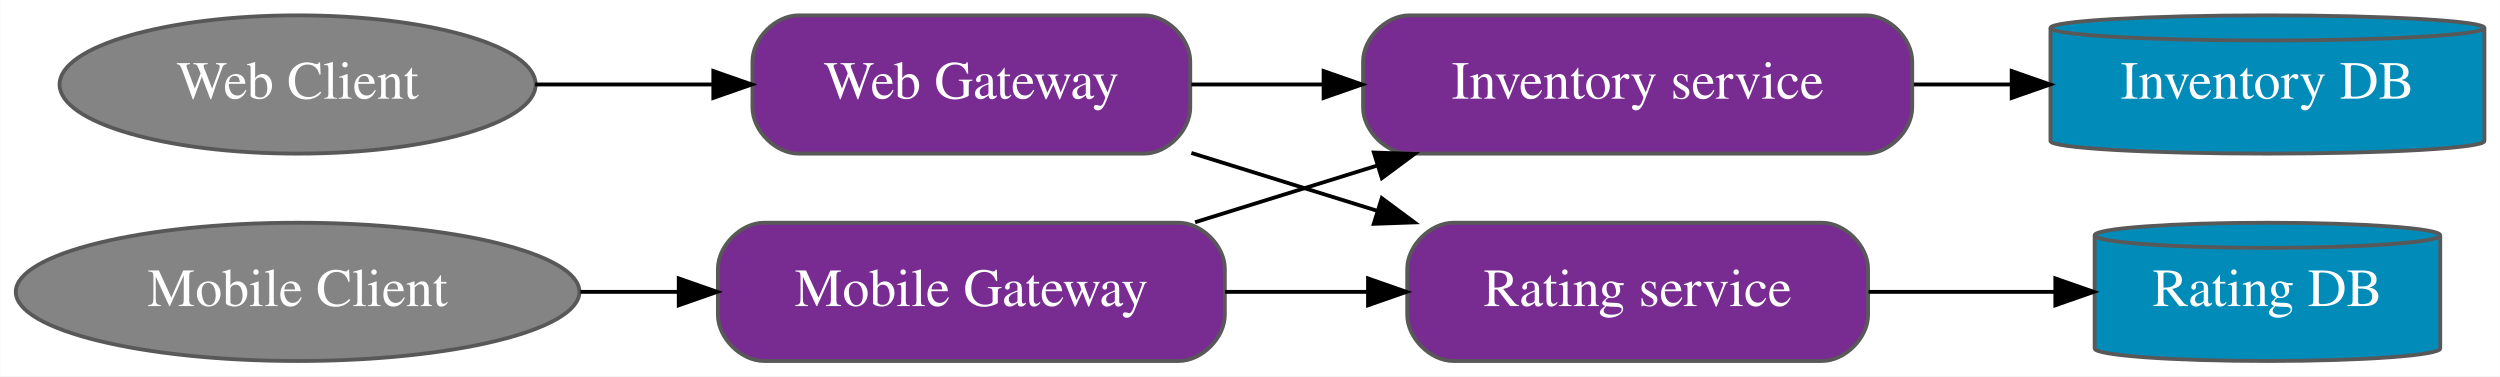
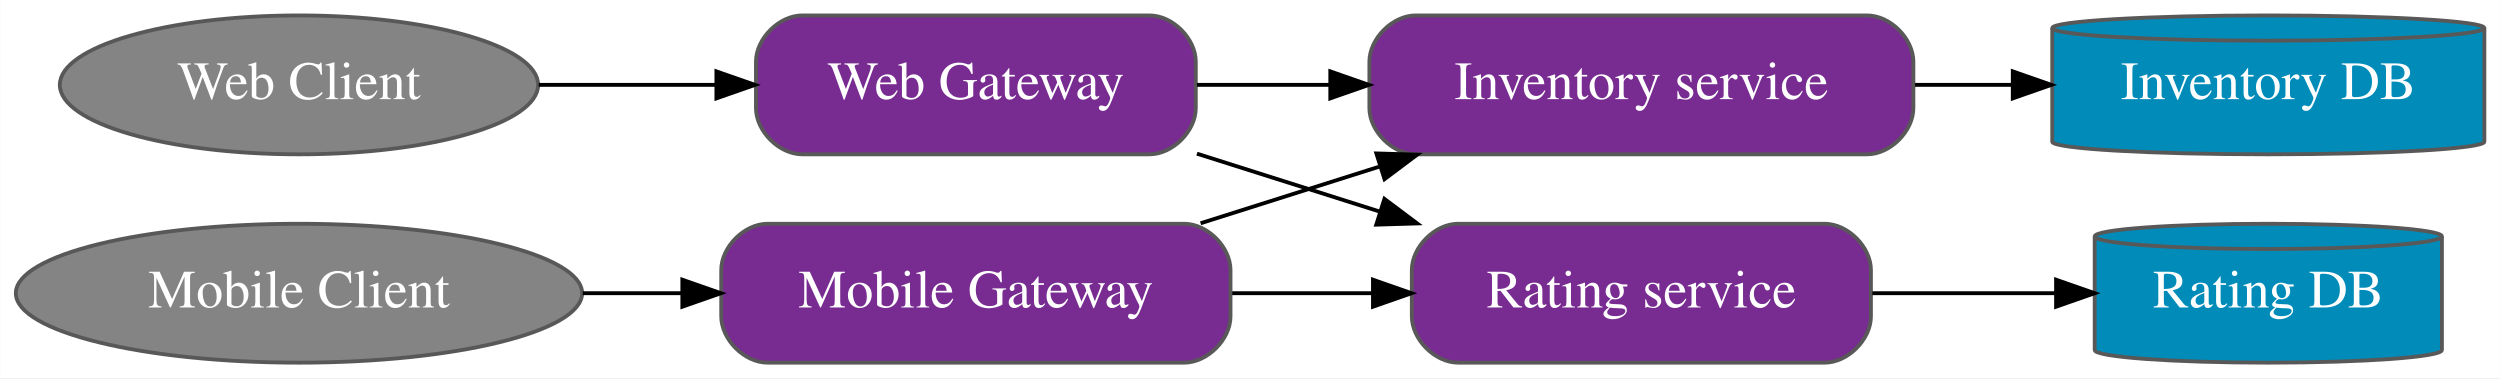
- <svg xmlns="http://www.w3.org/2000/svg" width="651pt" height="98pt" viewBox="0.00 0.00 650.89 98.00">
+ <svg xmlns="http://www.w3.org/2000/svg" width="648pt" height="98pt" viewBox="0.00 0.00 647.89 98.00">
  <g id="graph0" class="graph" transform="scale(1 1) rotate(0) translate(4 94)">
-     <polygon fill="#ffffff" stroke="transparent" points="-4,4 -4,-94 646.887,-94 646.887,4 -4,4" />
+     <polygon fill="white" stroke="transparent" points="-4,4 -4,-94 643.89,-94 643.89,4 -4,4" />
    <g id="node1" class="node">
-       <ellipse fill="#848484" stroke="#585858" cx="73.444" cy="-72" rx="61.99" ry="18" />
-       <text text-anchor="middle" x="73.444" y="-68.3" font-family="Times,serif" font-size="14.00" fill="#ffffff">Web Client</text>
+       <ellipse fill="#848484" stroke="#585858" cx="73.44" cy="-72" rx="61.99" ry="18" />
+       <text text-anchor="middle" x="73.44" y="-68.3" font-family="Times,serif" font-size="14.00" fill="white">Web Client</text>
    </g>
    <g id="node3" class="node">
-       <path fill="#782b90" stroke="#585858" d="M293.887,-90C293.887,-90 203.887,-90 203.887,-90 197.887,-90 191.887,-84 191.887,-78 191.887,-78 191.887,-66 191.887,-66 191.887,-60 197.887,-54 203.887,-54 203.887,-54 293.887,-54 293.887,-54 299.887,-54 305.887,-60 305.887,-66 305.887,-66 305.887,-78 305.887,-78 305.887,-84 299.887,-90 293.887,-90" />
-       <text text-anchor="middle" x="248.887" y="-68.3" font-family="Times,serif" font-size="14.00" fill="#ffffff">Web Gateway</text>
+       <path fill="#782b90" stroke="#585858" d="M293.89,-90C293.89,-90 203.89,-90 203.89,-90 197.89,-90 191.89,-84 191.89,-78 191.89,-78 191.89,-66 191.89,-66 191.89,-60 197.89,-54 203.89,-54 203.89,-54 293.89,-54 293.89,-54 299.89,-54 305.89,-60 305.89,-66 305.89,-66 305.89,-78 305.89,-78 305.89,-84 299.89,-90 293.89,-90" />
+       <text text-anchor="middle" x="248.89" y="-68.3" font-family="Times,serif" font-size="14.00" fill="white">Web Gateway</text>
    </g>
    <g id="edge1" class="edge">
-       <path fill="none" stroke="#000000" d="M135.298,-72C150.208,-72 166.212,-72 181.365,-72" />
-       <polygon fill="#000000" stroke="#000000" points="181.696,-75.5 191.696,-72 181.696,-68.5 181.696,-75.5" />
+       <path fill="none" stroke="black" d="M135.59,-72C150.41,-72 166.32,-72 181.38,-72" />
+       <polygon fill="black" stroke="black" points="181.64,-75.5 191.64,-72 181.64,-68.5 181.64,-75.5" />
    </g>
    <g id="node2" class="node">
-       <ellipse fill="#848484" stroke="#585858" cx="73.444" cy="-18" rx="73.387" ry="18" />
-       <text text-anchor="middle" x="73.444" y="-14.3" font-family="Times,serif" font-size="14.00" fill="#ffffff">Mobile Client</text>
+       <ellipse fill="#848484" stroke="#585858" cx="73.44" cy="-18" rx="73.39" ry="18" />
+       <text text-anchor="middle" x="73.44" y="-14.3" font-family="Times,serif" font-size="14.00" fill="white">Mobile Client</text>
    </g>
    <g id="node4" class="node">
-       <path fill="#782b90" stroke="#585858" d="M302.887,-36C302.887,-36 194.887,-36 194.887,-36 188.887,-36 182.887,-30 182.887,-24 182.887,-24 182.887,-12 182.887,-12 182.887,-6 188.887,0 194.887,0 194.887,0 302.887,0 302.887,0 308.887,0 314.887,-6 314.887,-12 314.887,-12 314.887,-24 314.887,-24 314.887,-30 308.887,-36 302.887,-36" />
-       <text text-anchor="middle" x="248.887" y="-14.3" font-family="Times,serif" font-size="14.00" fill="#ffffff">Mobile Gateway</text>
+       <path fill="#782b90" stroke="#585858" d="M302.89,-36C302.89,-36 194.89,-36 194.89,-36 188.89,-36 182.89,-30 182.89,-24 182.89,-24 182.89,-12 182.89,-12 182.89,-6 188.89,0 194.89,0 194.89,0 302.89,0 302.89,0 308.89,0 314.89,-6 314.89,-12 314.89,-12 314.89,-24 314.89,-24 314.89,-30 308.89,-36 302.89,-36" />
+       <text text-anchor="middle" x="248.89" y="-14.3" font-family="Times,serif" font-size="14.00" fill="white">Mobile Gateway</text>
    </g>
    <g id="edge2" class="edge">
-       <path fill="none" stroke="#000000" d="M147.085,-18C155.485,-18 164.062,-18 172.496,-18" />
-       <polygon fill="#000000" stroke="#000000" points="172.693,-21.5 182.693,-18 172.693,-14.5 172.693,-21.5" />
+       <path fill="none" stroke="black" d="M146.99,-18C155.44,-18 164.07,-18 172.56,-18" />
+       <polygon fill="black" stroke="black" points="172.81,-21.5 182.81,-18 172.81,-14.5 172.81,-21.5" />
    </g>
    <g id="node5" class="node">
-       <path fill="#782b90" stroke="#585858" d="M481.887,-90C481.887,-90 362.887,-90 362.887,-90 356.887,-90 350.887,-84 350.887,-78 350.887,-78 350.887,-66 350.887,-66 350.887,-60 356.887,-54 362.887,-54 362.887,-54 481.887,-54 481.887,-54 487.887,-54 493.887,-60 493.887,-66 493.887,-66 493.887,-78 493.887,-78 493.887,-84 487.887,-90 481.887,-90" />
-       <text text-anchor="middle" x="422.387" y="-68.3" font-family="Times,serif" font-size="14.00" fill="#ffffff">Inventory service</text>
+       <path fill="#782b90" stroke="#585858" d="M479.89,-90C479.89,-90 362.89,-90 362.89,-90 356.89,-90 350.89,-84 350.89,-78 350.89,-78 350.89,-66 350.89,-66 350.89,-60 356.89,-54 362.89,-54 362.89,-54 479.89,-54 479.89,-54 485.89,-54 491.89,-60 491.89,-66 491.89,-66 491.89,-78 491.89,-78 491.89,-84 485.89,-90 479.89,-90" />
+       <text text-anchor="middle" x="421.39" y="-68.3" font-family="Times,serif" font-size="14.00" fill="white">Inventory service</text>
    </g>
    <g id="edge4" class="edge">
-       <path fill="none" stroke="#000000" d="M306.178,-72C317.171,-72 328.881,-72 340.475,-72" />
-       <polygon fill="#000000" stroke="#000000" points="340.613,-75.5 350.613,-72 340.613,-68.5 340.613,-75.5" />
+       <path fill="none" stroke="black" d="M306.19,-72C317.22,-72 328.98,-72 340.6,-72" />
+       <polygon fill="black" stroke="black" points="340.76,-75.5 350.76,-72 340.76,-68.5 340.76,-75.5" />
    </g>
    <g id="node6" class="node">
-       <path fill="#782b90" stroke="#585858" d="M470.387,-36C470.387,-36 374.387,-36 374.387,-36 368.387,-36 362.387,-30 362.387,-24 362.387,-24 362.387,-12 362.387,-12 362.387,-6 368.387,0 374.387,0 374.387,0 470.387,0 470.387,0 476.387,0 482.387,-6 482.387,-12 482.387,-12 482.387,-24 482.387,-24 482.387,-30 476.387,-36 470.387,-36" />
-       <text text-anchor="middle" x="422.387" y="-14.3" font-family="Times,serif" font-size="14.00" fill="#ffffff">Rating service</text>
+       <path fill="#782b90" stroke="#585858" d="M468.89,-36C468.89,-36 373.89,-36 373.89,-36 367.89,-36 361.89,-30 361.89,-24 361.89,-24 361.89,-12 361.89,-12 361.89,-6 367.89,0 373.89,0 373.89,0 468.89,0 468.89,0 474.89,0 480.89,-6 480.89,-12 480.89,-12 480.89,-24 480.89,-24 480.89,-30 474.89,-36 468.89,-36" />
+       <text text-anchor="middle" x="421.39" y="-14.3" font-family="Times,serif" font-size="14.00" fill="white">Rating service</text>
    </g>
    <g id="edge3" class="edge">
-       <path fill="none" stroke="#000000" d="M306.178,-54.169C321.627,-49.361 338.49,-44.112 354.459,-39.142" />
-       <polygon fill="#000000" stroke="#000000" points="355.758,-42.403 364.266,-36.09 353.678,-35.719 355.758,-42.403" />
+       <path fill="none" stroke="black" d="M306.19,-54.17C321.37,-49.36 337.94,-44.11 353.63,-39.14" />
+       <polygon fill="black" stroke="black" points="354.79,-42.45 363.27,-36.09 352.68,-35.77 354.79,-42.45" />
    </g>
    <g id="edge6" class="edge">
-       <path fill="none" stroke="#000000" d="M307.143,-36.131C322.388,-40.876 338.954,-46.032 354.646,-50.916" />
-       <polygon fill="#000000" stroke="#000000" points="353.697,-54.286 364.285,-53.916 355.777,-47.603 353.697,-54.286" />
+       <path fill="none" stroke="black" d="M307.14,-36.13C321.98,-40.83 338.09,-45.93 353.38,-50.78" />
+       <polygon fill="black" stroke="black" points="352.7,-54.23 363.29,-53.92 354.81,-47.56 352.7,-54.23" />
    </g>
    <g id="edge5" class="edge">
-       <path fill="none" stroke="#000000" d="M314.975,-18C327.095,-18 339.786,-18 352.026,-18" />
-       <polygon fill="#000000" stroke="#000000" points="352.179,-21.5 362.179,-18 352.179,-14.5 352.179,-21.5" />
+       <path fill="none" stroke="black" d="M315.32,-18C327.16,-18 339.54,-18 351.47,-18" />
+       <polygon fill="black" stroke="black" points="351.82,-21.5 361.82,-18 351.82,-14.5 351.82,-21.5" />
    </g>
    <g id="node7" class="node">
-       <path fill="#008bb9" stroke="#585858" d="M642.887,-86.727C642.887,-88.533 617.563,-90 586.387,-90 555.211,-90 529.887,-88.533 529.887,-86.727 529.887,-86.727 529.887,-57.273 529.887,-57.273 529.887,-55.467 555.211,-54 586.387,-54 617.563,-54 642.887,-55.467 642.887,-57.273 642.887,-57.273 642.887,-86.727 642.887,-86.727" />
-       <path fill="none" stroke="#585858" d="M642.887,-86.727C642.887,-84.921 617.563,-83.454 586.387,-83.454 555.211,-83.454 529.887,-84.921 529.887,-86.727" />
-       <text text-anchor="middle" x="586.387" y="-68.3" font-family="Times,serif" font-size="14.00" fill="#ffffff">Inventory DB</text>
+       <path fill="#008bb9" stroke="#585858" d="M639.89,-86.73C639.89,-88.53 614.79,-90 583.89,-90 552.99,-90 527.89,-88.53 527.89,-86.73 527.89,-86.73 527.89,-57.27 527.89,-57.27 527.89,-55.47 552.99,-54 583.89,-54 614.79,-54 639.89,-55.47 639.89,-57.27 639.89,-57.27 639.89,-86.73 639.89,-86.73" />
+       <path fill="none" stroke="#585858" d="M639.89,-86.73C639.89,-84.92 614.79,-83.45 583.89,-83.45 552.99,-83.45 527.89,-84.92 527.89,-86.73" />
+       <text text-anchor="middle" x="583.89" y="-68.3" font-family="Times,serif" font-size="14.00" fill="white">Inventory DB</text>
    </g>
    <g id="edge7" class="edge">
-       <path fill="none" stroke="#000000" d="M494.32,-72C502.763,-72 511.352,-72 519.719,-72" />
-       <polygon fill="#000000" stroke="#000000" points="519.791,-75.5 529.791,-72 519.791,-68.5 519.791,-75.5" />
+       <path fill="none" stroke="black" d="M492.32,-72C500.73,-72 509.29,-72 517.63,-72" />
+       <polygon fill="black" stroke="black" points="517.66,-75.5 527.66,-72 517.66,-68.5 517.66,-75.5" />
    </g>
    <g id="node8" class="node">
-       <path fill="#008bb9" stroke="#585858" d="M631.387,-32.727C631.387,-34.533 611.217,-36 586.387,-36 561.557,-36 541.387,-34.533 541.387,-32.727 541.387,-32.727 541.387,-3.273 541.387,-3.273 541.387,-1.467 561.557,0 586.387,0 611.217,0 631.387,-1.467 631.387,-3.273 631.387,-3.273 631.387,-32.727 631.387,-32.727" />
-       <path fill="none" stroke="#585858" d="M631.387,-32.727C631.387,-30.921 611.217,-29.454 586.387,-29.454 561.557,-29.454 541.387,-30.921 541.387,-32.727" />
-       <text text-anchor="middle" x="586.387" y="-14.3" font-family="Times,serif" font-size="14.00" fill="#ffffff">Rating DB</text>
+       <path fill="#008bb9" stroke="#585858" d="M628.89,-32.73C628.89,-34.53 608.72,-36 583.89,-36 559.06,-36 538.89,-34.53 538.89,-32.73 538.89,-32.73 538.89,-3.27 538.89,-3.27 538.89,-1.47 559.06,0 583.89,0 608.72,0 628.89,-1.47 628.89,-3.27 628.89,-3.27 628.89,-32.73 628.89,-32.73" />
+       <path fill="none" stroke="#585858" d="M628.89,-32.73C628.89,-30.92 608.72,-29.45 583.89,-29.45 559.06,-29.45 538.89,-30.92 538.89,-32.73" />
+       <text text-anchor="middle" x="583.89" y="-14.3" font-family="Times,serif" font-size="14.00" fill="white">Rating DB</text>
    </g>
    <g id="edge8" class="edge">
-       <path fill="none" stroke="#000000" d="M482.523,-18C498.421,-18 515.502,-18 531.128,-18" />
-       <polygon fill="#000000" stroke="#000000" points="531.159,-21.5 541.159,-18 531.159,-14.5 531.159,-21.5" />
+       <path fill="none" stroke="black" d="M481.24,-18C496.72,-18 513.35,-18 528.58,-18" />
+       <polygon fill="black" stroke="black" points="528.88,-21.5 538.88,-18 528.88,-14.5 528.88,-21.5" />
    </g>
  </g>
</svg>
